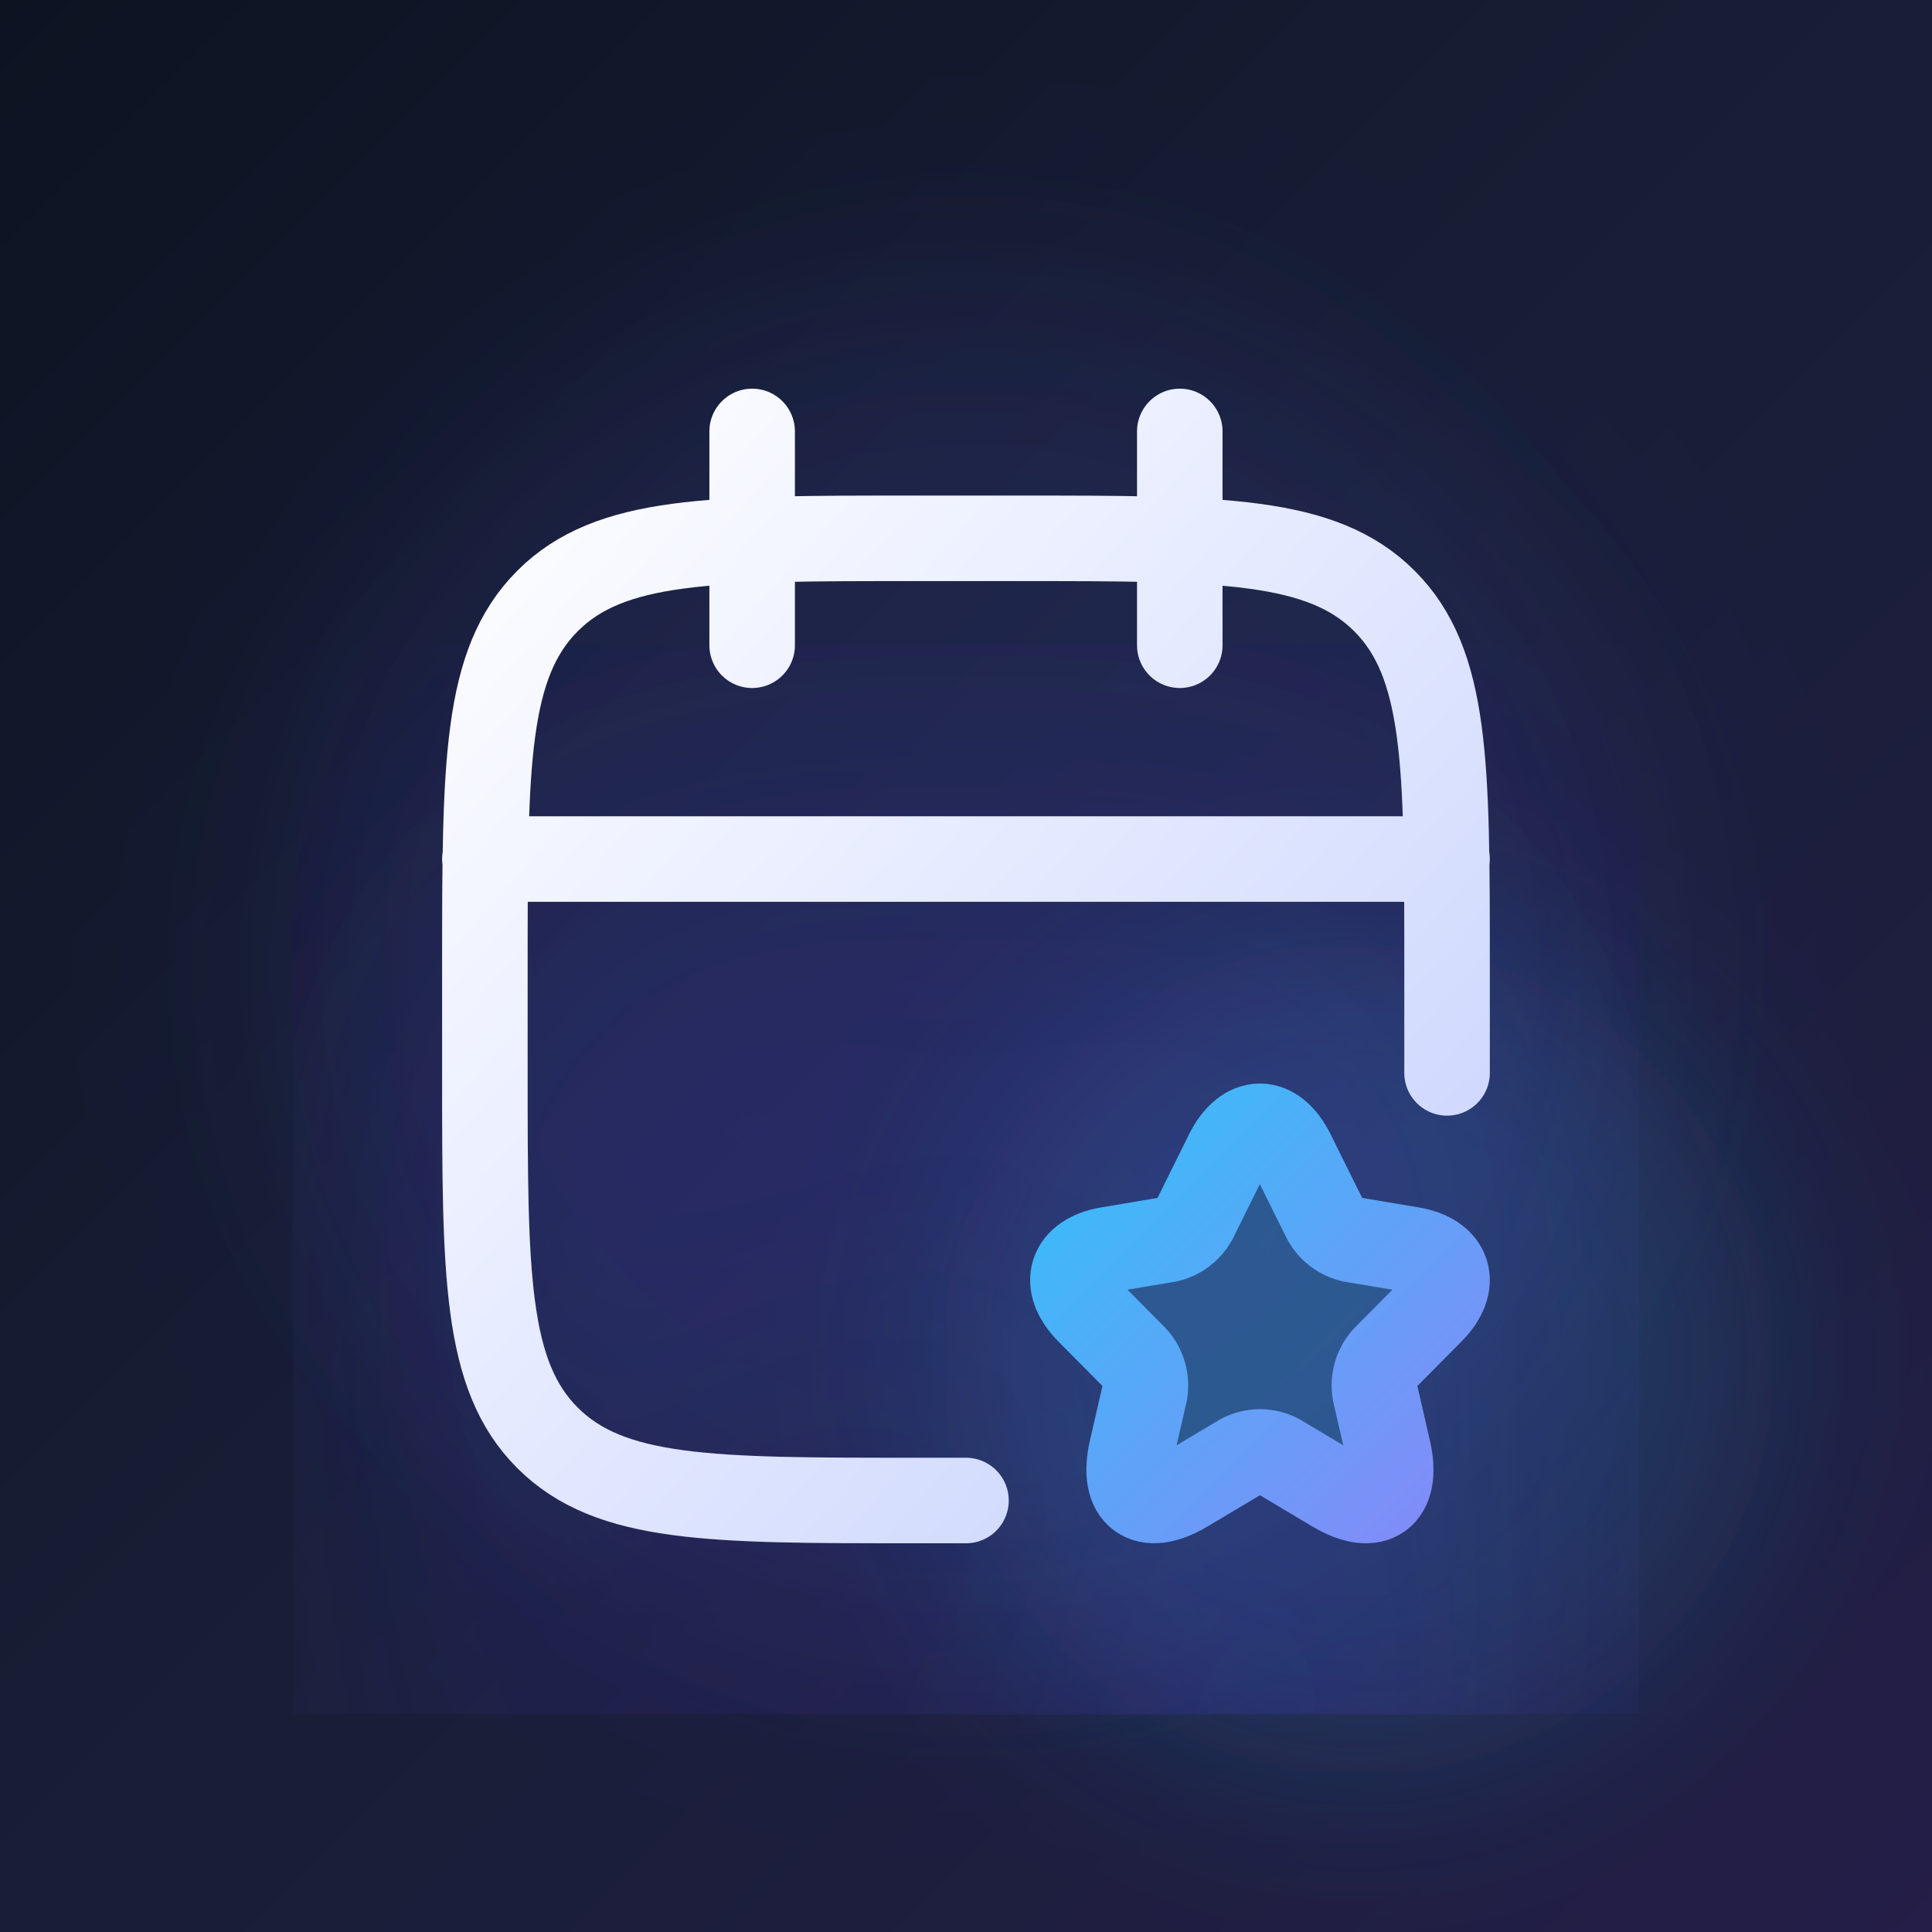
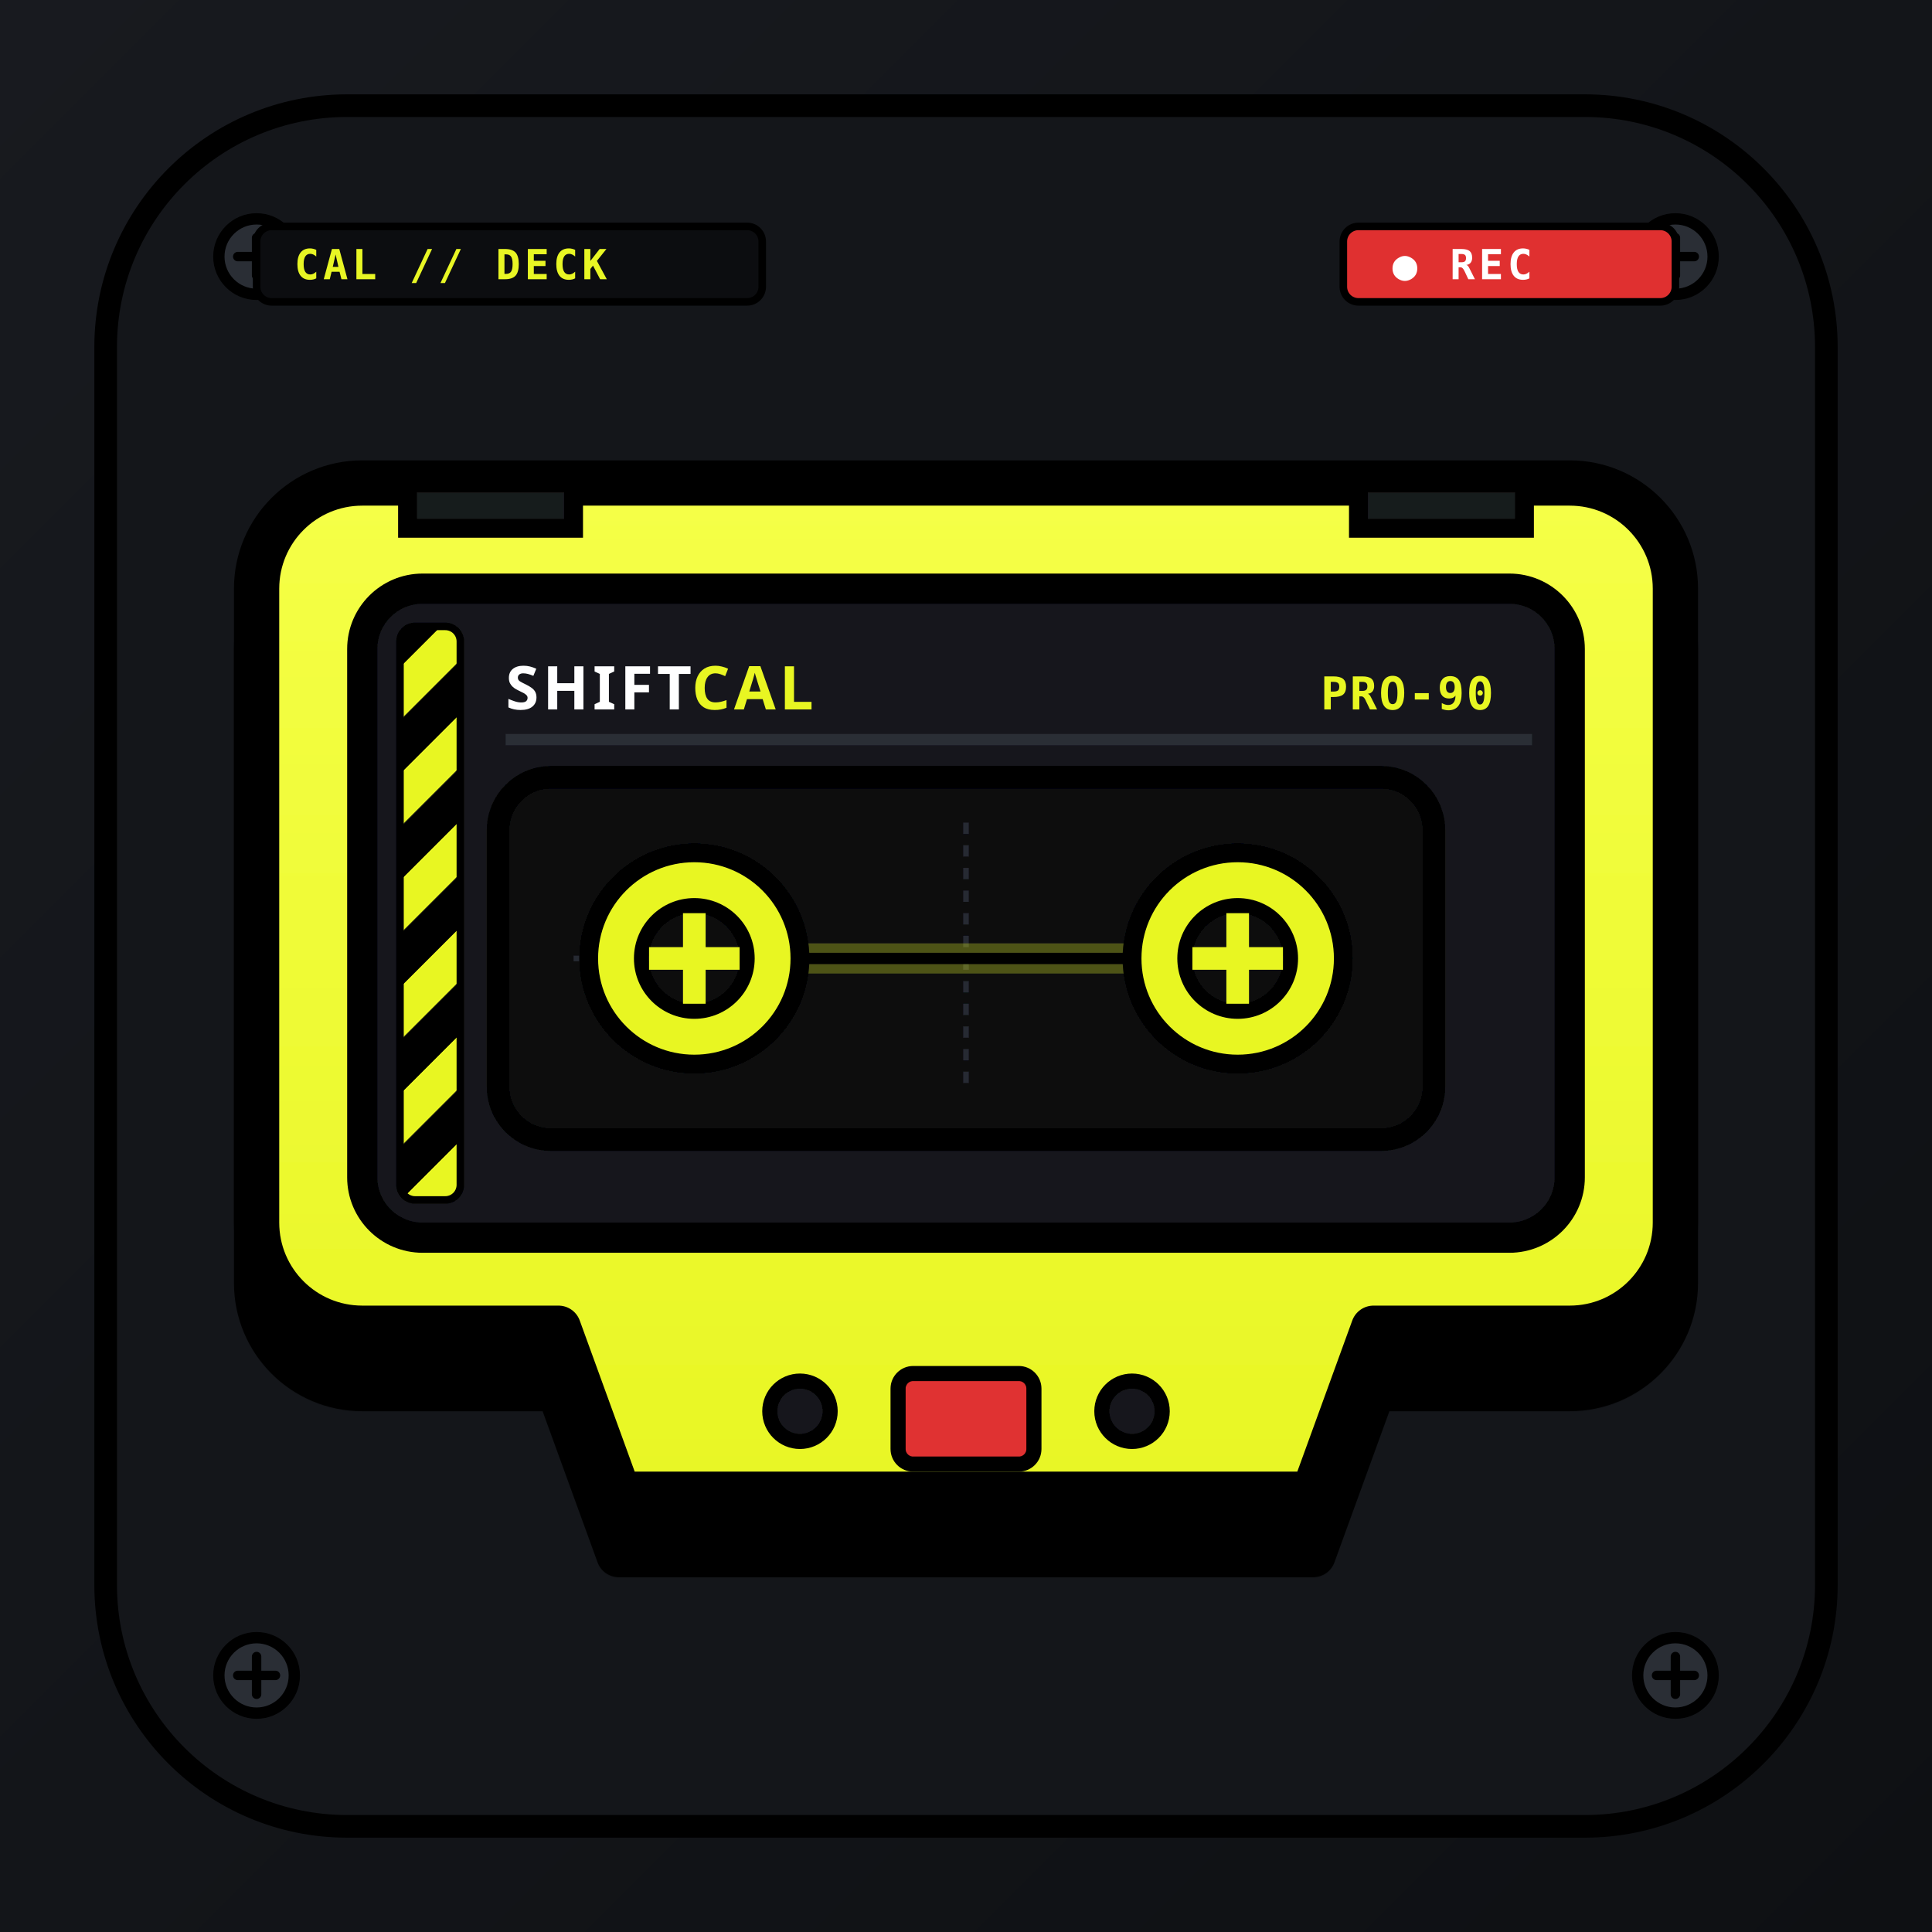
<svg xmlns="http://www.w3.org/2000/svg" viewBox="0 0 512 512" width="512" height="512">
  <defs>
-     <linearGradient id="appBg" x1="0%" y1="0%" x2="100%" y2="100%">
-       <stop offset="0%" stop-color="#0e1322" />
-       <stop offset="50%" stop-color="#181e36" />
-       <stop offset="100%" stop-color="#241e48" />
+     <linearGradient id="bgGrad" x1="0%" y1="0%" x2="100%" y2="100%">
+       <stop offset="0%" stop-color="#181A1F" />
+       <stop offset="100%" stop-color="#0E1013" />
    </linearGradient>
-     <linearGradient id="calStroke" x1="0%" y1="0%" x2="100%" y2="100%">
-       <stop offset="0%" stop-color="#ffffff" />
-       <stop offset="100%" stop-color="#c7d2fe" />
+     <linearGradient id="zzzYellow" x1="0%" y1="0%" x2="0%" y2="100%">
+       <stop offset="0%" stop-color="#F5FF47" />
+       <stop offset="100%" stop-color="#E8F624" />
    </linearGradient>
-     <linearGradient id="starStroke" x1="0%" y1="0%" x2="100%" y2="100%">
-       <stop offset="0%" stop-color="#38bdf8" />
-       <stop offset="100%" stop-color="#818cf8" />
-     </linearGradient>
-     <filter id="glow" x="-20%" y="-20%" width="140%" height="140%">
-       <feDropShadow dx="0" dy="8" stdDeviation="16" flood-color="#4f46e5" flood-opacity="0.45" />
+     <pattern id="hazardStripe" width="20" height="20" patternUnits="userSpaceOnUse" patternTransform="rotate(45)">
+       <rect width="10" height="20" fill="#E8F624" />
+       <rect x="10" width="10" height="20" fill="#000000" />
+     </pattern>
+     <filter id="chassisShadow" x="-10%" y="-10%" width="120%" height="125%">
+       <feDropShadow dx="0" dy="16" stdDeviation="0" flood-color="#000000" flood-opacity="1" />
    </filter>
  </defs>
-   <rect width="512" height="512" fill="url(#appBg)" />
-   <circle cx="256" cy="256" r="180" fill="#6366f1" fill-opacity="0.12" filter="blur(30px)" />
-   <circle cx="360" cy="360" r="110" fill="#38bdf8" fill-opacity="0.15" filter="blur(25px)" />
-   <g transform="translate(86, 86) scale(14.166)" filter="url(#glow)">
-     <g fill="none" stroke-linecap="round" stroke-linejoin="round" stroke-width="1.6">
-       <path stroke="url(#calStroke)" d="M16 2v4M8 2v4m13 8v-2c0-3.771 0-5.657-1.172-6.828S16.771 4 13 4h-2C7.229 4 5.343 4 4.172 5.172S3 8.229 3 12v2c0 3.771 0 5.657 1.172 6.828S7.229 22 11 22h1M3 10h18" />
-       <path stroke="url(#starStroke)" fill="#38bdf8" fill-opacity="0.18" d="m18.105 15.506l.616 1.241a.76.76 0 0 0 .497.371l1.116.187c.714.12.882.642.367 1.157l-.867.875a.77.77 0 0 0-.183.64l.249 1.082c.196.858-.255 1.19-1.008.741l-1.046-.624a.75.75 0 0 0-.693 0l-1.047.624c-.749.448-1.204.113-1.008-.74l.249-1.084a.77.77 0 0 0-.182-.639l-.868-.875c-.51-.515-.346-1.037.368-1.157l1.116-.187a.76.76 0 0 0 .493-.37l.616-1.243c.336-.674.882-.674 1.215 0" />
+   <rect width="512" height="512" fill="url(#bgGrad)" />
+   <rect x="28" y="28" width="456" height="456" rx="64" fill="#14161A" stroke="#000000" stroke-width="6" />
+   <g fill="#2A2E35" stroke="#000000" stroke-width="3">
+     <circle cx="68" cy="68" r="10" />
+     <path d="M63 68h10M68 63v10" stroke="#000000" stroke-width="2.5" stroke-linecap="round" />
+     <circle cx="444" cy="68" r="10" />
+     <path d="M439 68h10M444 63v10" stroke="#000000" stroke-width="2.5" stroke-linecap="round" />
+     <circle cx="68" cy="444" r="10" />
+     <path d="M63 444h10M68 439v10" stroke="#000000" stroke-width="2.5" stroke-linecap="round" />
+     <circle cx="444" cy="444" r="10" />
+     <path d="M439 444h10M444 439v10" stroke="#000000" stroke-width="2.5" stroke-linecap="round" />
+   </g>
+   <g transform="translate(68, 60)">
+     <rect x="0" y="0" width="134" height="20" rx="4" fill="#0C0D10" stroke="#000000" stroke-width="2" />
+     <text x="10" y="14" font-family="'JetBrains Mono', 'SF Mono', monospace" font-size="11" font-weight="900" fill="#E8F624" letter-spacing="1">CAL // DECK</text>
+   </g>
+   <g transform="translate(356, 60)">
+     <rect x="0" y="0" width="88" height="20" rx="4" fill="#E03030" stroke="#000000" stroke-width="2" />
+     <text x="13" y="14" font-family="'JetBrains Mono', 'SF Mono', monospace" font-size="11" font-weight="900" fill="#FFFFFF" letter-spacing="1">● REC</text>
+   </g>
+   <g filter="url(#chassisShadow)">
+     <path d="       M 96,128        L 416,128        A 28,28 0 0 1 444,156        L 444,324        A 28,28 0 0 1 416,352        L 364,352        L 348,396        L 164,396        L 148,352        L 96,352        A 28,28 0 0 1 68,324        L 68,156        A 28,28 0 0 1 96,128        Z     " fill="url(#zzzYellow)" stroke="#000000" stroke-width="12" stroke-linejoin="round" />
+     <rect x="108" y="128" width="44" height="12" fill="#181A1F" stroke="#000000" stroke-width="5" />
+     <rect x="360" y="128" width="44" height="12" fill="#181A1F" stroke="#000000" stroke-width="5" />
+     <rect x="96" y="156" width="320" height="172" rx="16" fill="#15171C" stroke="#000000" stroke-width="8" />
+     <rect x="106" y="166" width="16" height="152" rx="4" fill="url(#hazardStripe)" stroke="#000000" stroke-width="2" />
+     <text x="134" y="188" font-family="'JetBrains Mono', 'Arial Black', sans-serif" font-size="16" font-weight="900" fill="#FFFFFF" letter-spacing="1">SHIFT<tspan fill="#E8F624">CAL</tspan>
+     </text>
+     <text x="350" y="188" font-family="'JetBrains Mono', monospace" font-size="12" font-weight="800" fill="#E8F624" letter-spacing="0.5">PRO-90</text>
+     <line x1="134" y1="196" x2="406" y2="196" stroke="#2A2E35" stroke-width="3" />
+     <g transform="translate(132, 206)">
+       <rect x="0" y="0" width="248" height="96" rx="14" fill="#0C0D10" stroke="#000000" stroke-width="6" />
+       <g stroke="#262930" stroke-width="1.5">
+         <line x1="124" y1="12" x2="124" y2="84" stroke-dasharray="3 3" />
+         <line x1="20" y1="48" x2="228" y2="48" stroke-dasharray="4 4" />
+       </g>
+       <path d="M 52,48 L 196,48" stroke="#E8F624" stroke-width="8" stroke-opacity="0.3" />
+       <path d="M 52,48 L 196,48" stroke="#000000" stroke-width="3" />
+       <g transform="translate(52, 48)">
+         <circle cx="0" cy="0" r="28" fill="#E8F624" stroke="#000000" stroke-width="5" />
+         <circle cx="0" cy="0" r="14" fill="#0C0D10" stroke="#000000" stroke-width="4" />
+         <rect x="-3" y="-12" width="6" height="24" fill="#E8F624" />
+         <rect x="-12" y="-3" width="24" height="6" fill="#E8F624" />
+       </g>
+       <g transform="translate(196, 48)">
+         <circle cx="0" cy="0" r="28" fill="#E8F624" stroke="#000000" stroke-width="5" />
+         <circle cx="0" cy="0" r="14" fill="#0C0D10" stroke="#000000" stroke-width="4" />
+         <rect x="-3" y="-12" width="6" height="24" fill="#E8F624" />
+         <rect x="-12" y="-3" width="24" height="6" fill="#E8F624" />
+       </g>
    </g>
+     <circle cx="212" cy="374" r="8" fill="#15171C" stroke="#000000" stroke-width="4" />
+     <circle cx="300" cy="374" r="8" fill="#15171C" stroke="#000000" stroke-width="4" />
+     <rect x="238" y="364" width="36" height="24" rx="4" fill="#E03030" stroke="#000000" stroke-width="4" />
  </g>
</svg>
